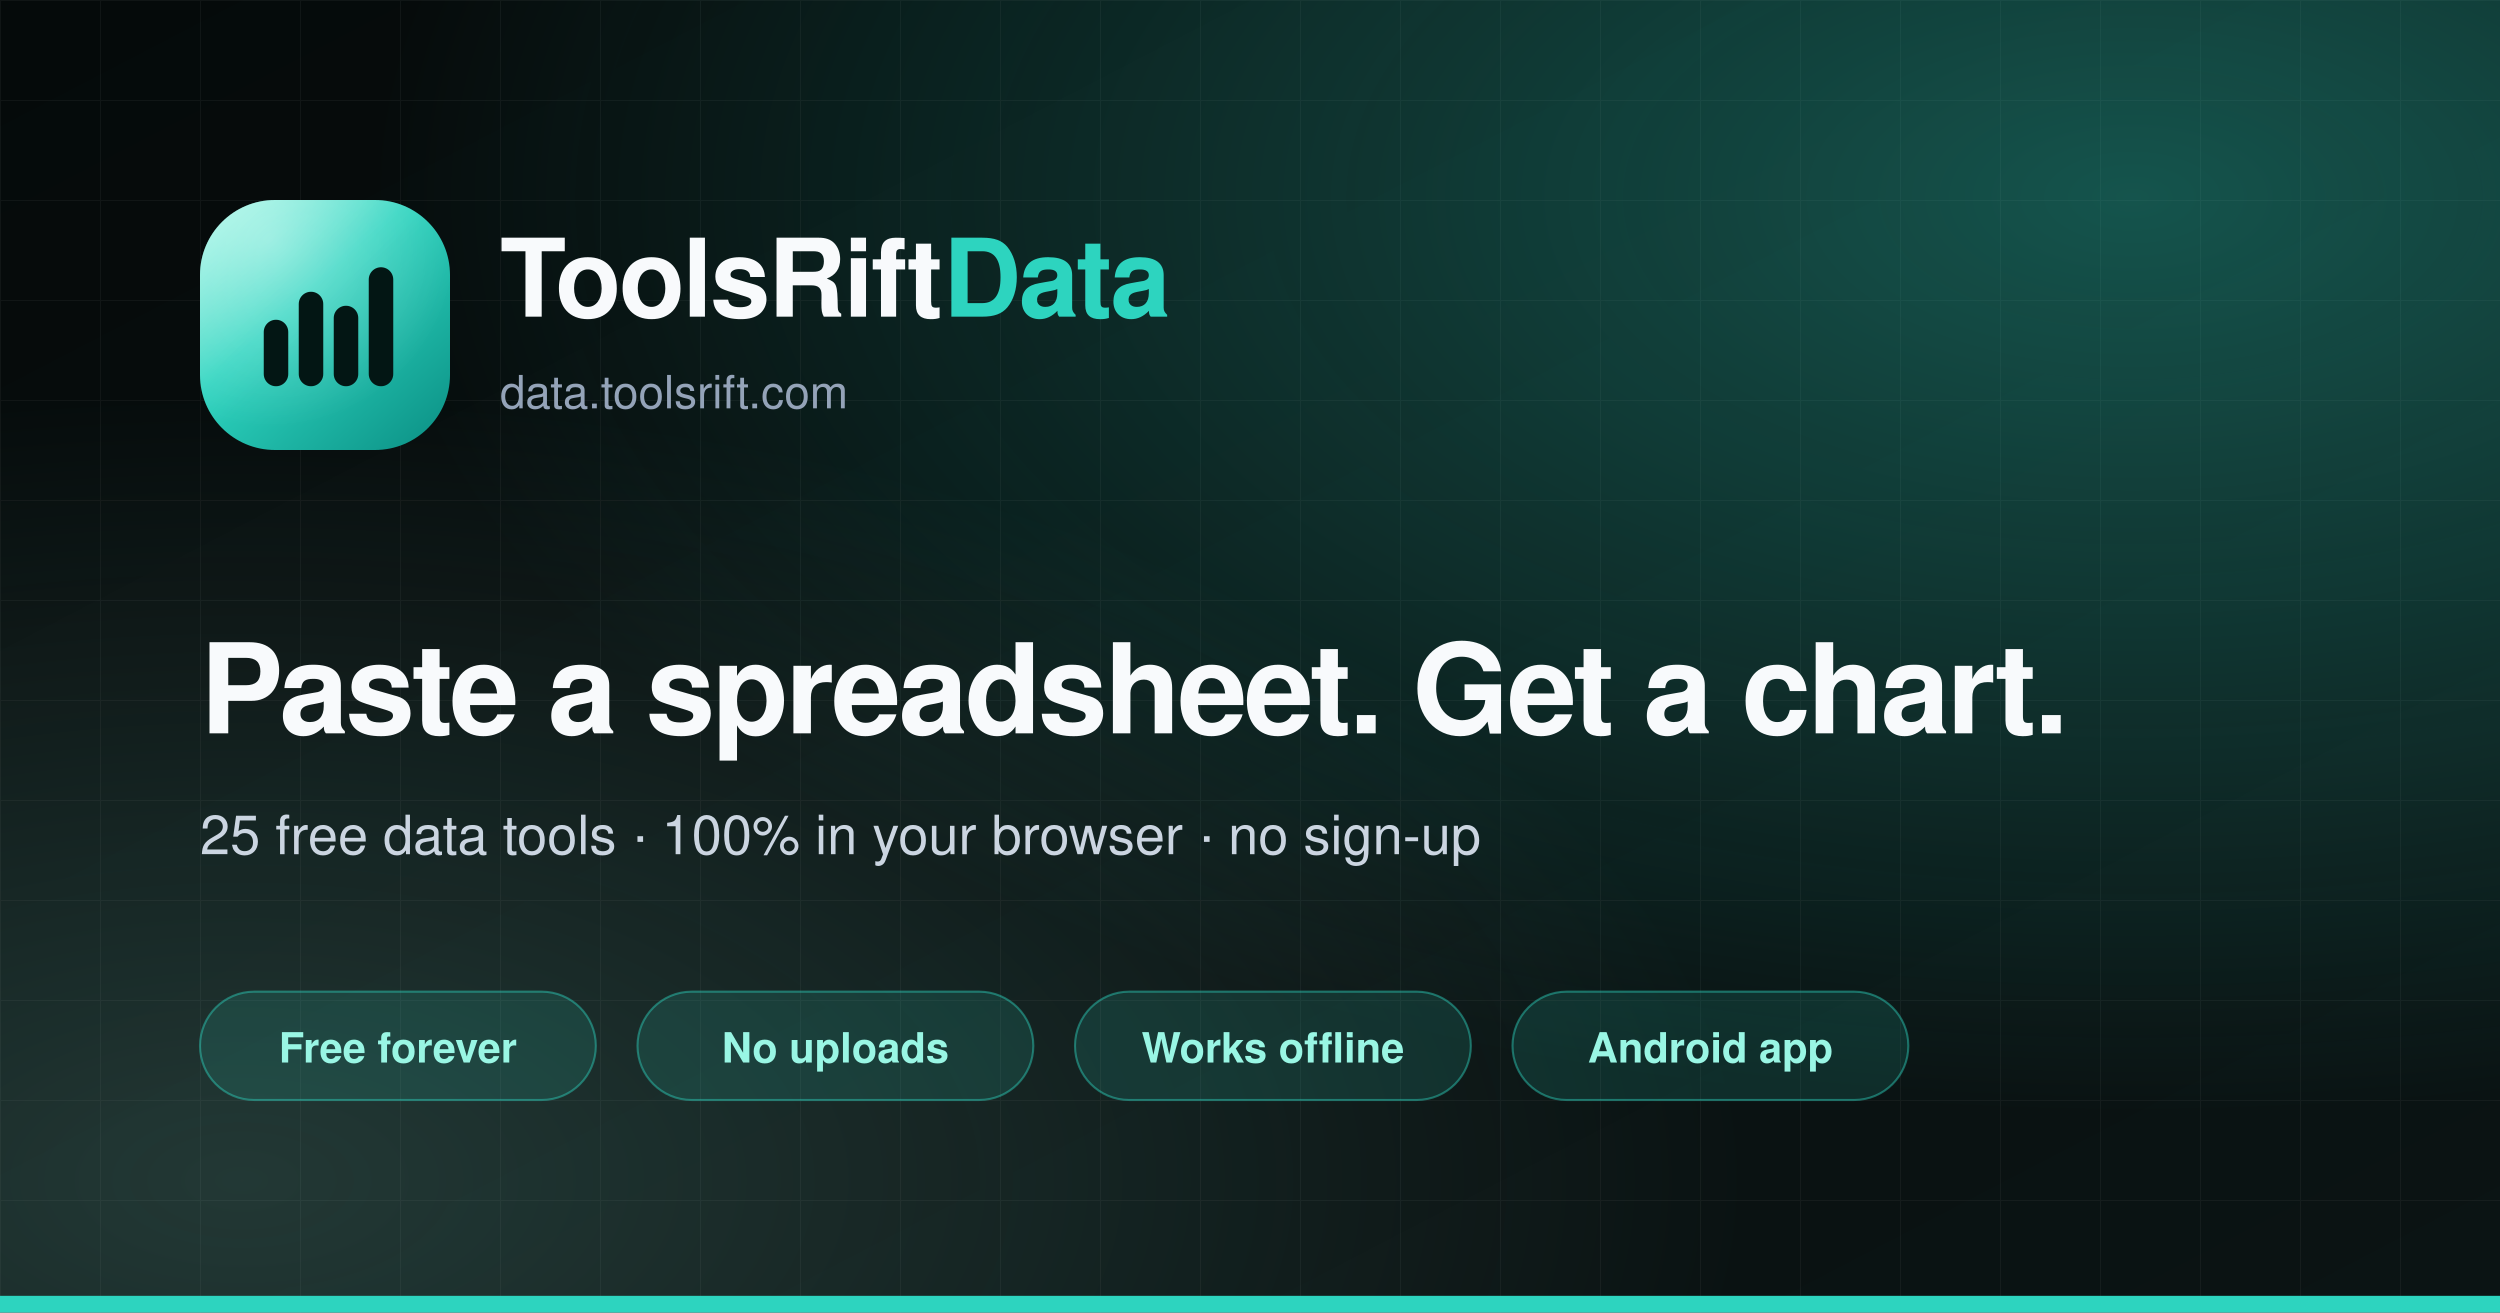
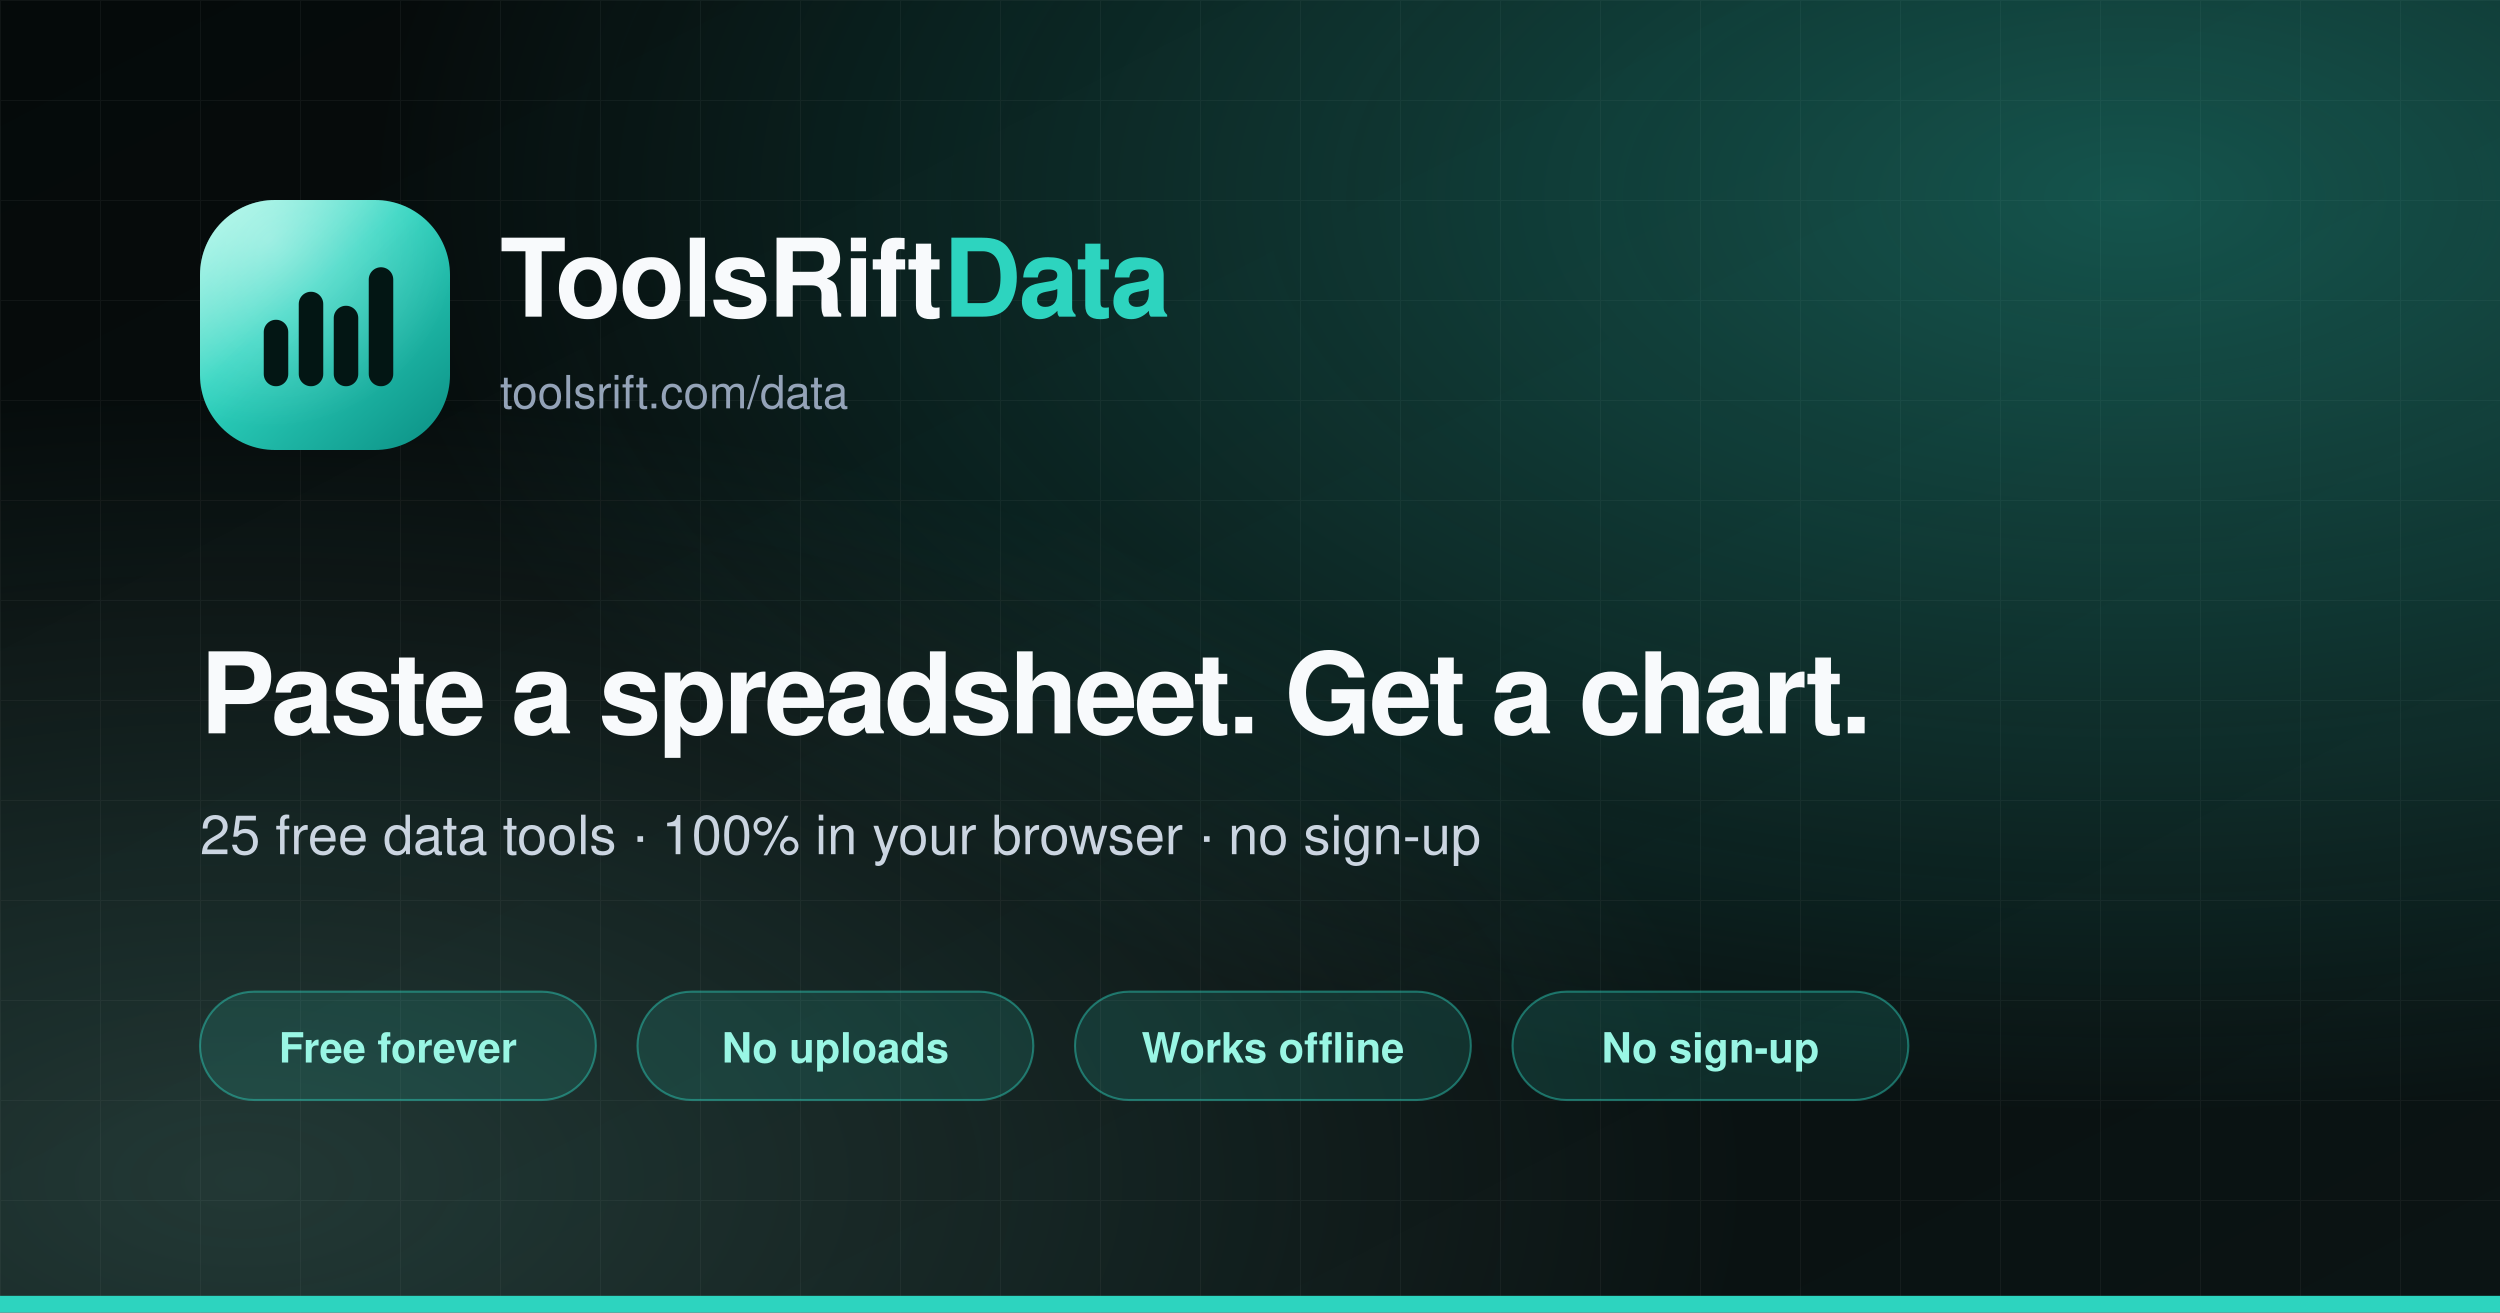
<svg xmlns="http://www.w3.org/2000/svg" viewBox="0 0 1200 630" width="1200" height="630">
  <defs>
    <linearGradient id="bg" x1="0" y1="0" x2="1" y2="1">
      <stop offset="0" stop-color="#050A0A" />
      <stop offset="1" stop-color="#0B1414" />
    </linearGradient>
    <radialGradient id="glow" cx="0.85" cy="0.15" r="0.7">
      <stop offset="0" stop-color="#2DD4BF" stop-opacity="0.35" />
      <stop offset="1" stop-color="#2DD4BF" stop-opacity="0" />
    </radialGradient>
    <radialGradient id="glow2" cx="0.1" cy="0.9" r="0.6">
      <stop offset="0" stop-color="#99F6E4" stop-opacity="0.18" />
      <stop offset="1" stop-color="#99F6E4" stop-opacity="0" />
    </radialGradient>
    <pattern id="grid" width="48" height="48" patternUnits="userSpaceOnUse">
      <path d="M48 0H0v48" fill="none" stroke="#fff" stroke-opacity="0.045" />
    </pattern>
  </defs>
  <rect width="1200" height="630" fill="url(#bg)" />
  <rect width="1200" height="630" fill="url(#grid)" />
  <rect width="1200" height="630" fill="url(#glow)" />
  <rect width="1200" height="630" fill="url(#glow2)" />
  <g transform="translate(96 96)">
    <defs>
      <linearGradient id="og-g" x1="0" y1="0" x2="0.9" y2="1">
        <stop offset="0" stop-color="#99F6E4" />
        <stop offset="0.42" stop-color="#2DD4BF" />
        <stop offset="1" stop-color="#0D9488" />
      </linearGradient>
      <radialGradient id="og-hl" cx="0.28" cy="0.16" r="0.75">
        <stop offset="0" stop-color="#fff" stop-opacity="0.34" />
        <stop offset="1" stop-color="#fff" stop-opacity="0" />
      </radialGradient>
      <linearGradient id="og-sheen" x1="0" y1="0" x2="1" y2="1">
        <stop offset="0" stop-color="#fff" stop-opacity="0.16" />
        <stop offset="0.5" stop-color="#fff" stop-opacity="0" />
      </linearGradient>
      <clipPath id="og-c">
        <rect width="120" height="120" rx="36.0" />
      </clipPath>
    </defs>
    <g clip-path="url(#og-c)">
      <rect width="120" height="120" fill="url(#og-g)" />
      <rect width="120" height="120" fill="url(#og-hl)" />
      <rect width="120" height="120" fill="url(#og-sheen)" />
    </g>
    <g transform="translate(18.00 18.00) scale(0.84)" color="#031614">
      <path d="M22 78V54M42 78V38M62 78V46M82 78V24" stroke="currentColor" stroke-width="14" stroke-linecap="round" fill="none" />
    </g>
  </g>
  <text x="240" y="152" font-family="Sora, 'Segoe UI', system-ui, -apple-system, Helvetica, Arial, sans-serif" font-weight="800" font-size="52" letter-spacing="-1.2" fill="#F8FAFC">ToolsRift<tspan fill="#2DD4BF"> Data</tspan>
  </text>
-   <text x="240" y="196" font-family="Sora, 'Segoe UI', system-ui, -apple-system, Helvetica, Arial, sans-serif" font-weight="500" font-size="22" fill="#94A3B8">data.toolsrift.com</text>
-   <text x="96" y="352" font-family="Sora, 'Segoe UI', system-ui, -apple-system, Helvetica, Arial, sans-serif" font-weight="800" font-size="60" letter-spacing="-1.5" fill="#F8FAFC">Paste a spreadsheet. Get a chart.</text>
+   <text x="240" y="196" font-family="Sora, 'Segoe UI', system-ui, -apple-system, Helvetica, Arial, sans-serif" font-weight="500" font-size="22" fill="#94A3B8">toolsrift.com/data</text>
+   <text x="96" y="352" font-family="Sora, 'Segoe UI', system-ui, -apple-system, Helvetica, Arial, sans-serif" font-weight="800" font-size="54" letter-spacing="-1.5" fill="#F8FAFC">Paste a spreadsheet. Get a chart.</text>
  <text x="96" y="410" font-family="Sora, 'Segoe UI', system-ui, -apple-system, Helvetica, Arial, sans-serif" font-weight="500" font-size="26" fill="#CBD5E1">25 free data tools · 100% in your browser · no sign-up</text>
  <g transform="translate(96 476)">
    <rect x="0" y="0" width="190" height="52" rx="26" fill="#2DD4BF" fill-opacity="0.14" stroke="#2DD4BF" stroke-opacity="0.45" />
    <text x="95" y="34" text-anchor="middle" font-family="Sora, 'Segoe UI', system-ui, -apple-system, Helvetica, Arial, sans-serif" font-weight="700" font-size="20" fill="#99F6E4">Free forever</text>
    <rect x="210" y="0" width="190" height="52" rx="26" fill="#2DD4BF" fill-opacity="0.14" stroke="#2DD4BF" stroke-opacity="0.45" />
    <text x="305" y="34" text-anchor="middle" font-family="Sora, 'Segoe UI', system-ui, -apple-system, Helvetica, Arial, sans-serif" font-weight="700" font-size="20" fill="#99F6E4">No uploads</text>
    <rect x="420" y="0" width="190" height="52" rx="26" fill="#2DD4BF" fill-opacity="0.14" stroke="#2DD4BF" stroke-opacity="0.45" />
    <text x="515" y="34" text-anchor="middle" font-family="Sora, 'Segoe UI', system-ui, -apple-system, Helvetica, Arial, sans-serif" font-weight="700" font-size="20" fill="#99F6E4">Works offline</text>
    <rect x="630" y="0" width="190" height="52" rx="26" fill="#2DD4BF" fill-opacity="0.14" stroke="#2DD4BF" stroke-opacity="0.45" />
-     <text x="725" y="34" text-anchor="middle" font-family="Sora, 'Segoe UI', system-ui, -apple-system, Helvetica, Arial, sans-serif" font-weight="700" font-size="20" fill="#99F6E4">Android app</text>
+     <text x="725" y="34" text-anchor="middle" font-family="Sora, 'Segoe UI', system-ui, -apple-system, Helvetica, Arial, sans-serif" font-weight="700" font-size="20" fill="#99F6E4">No sign-up</text>
  </g>
  <rect x="0" y="622" width="1200" height="8" fill="#2DD4BF" />
</svg>
